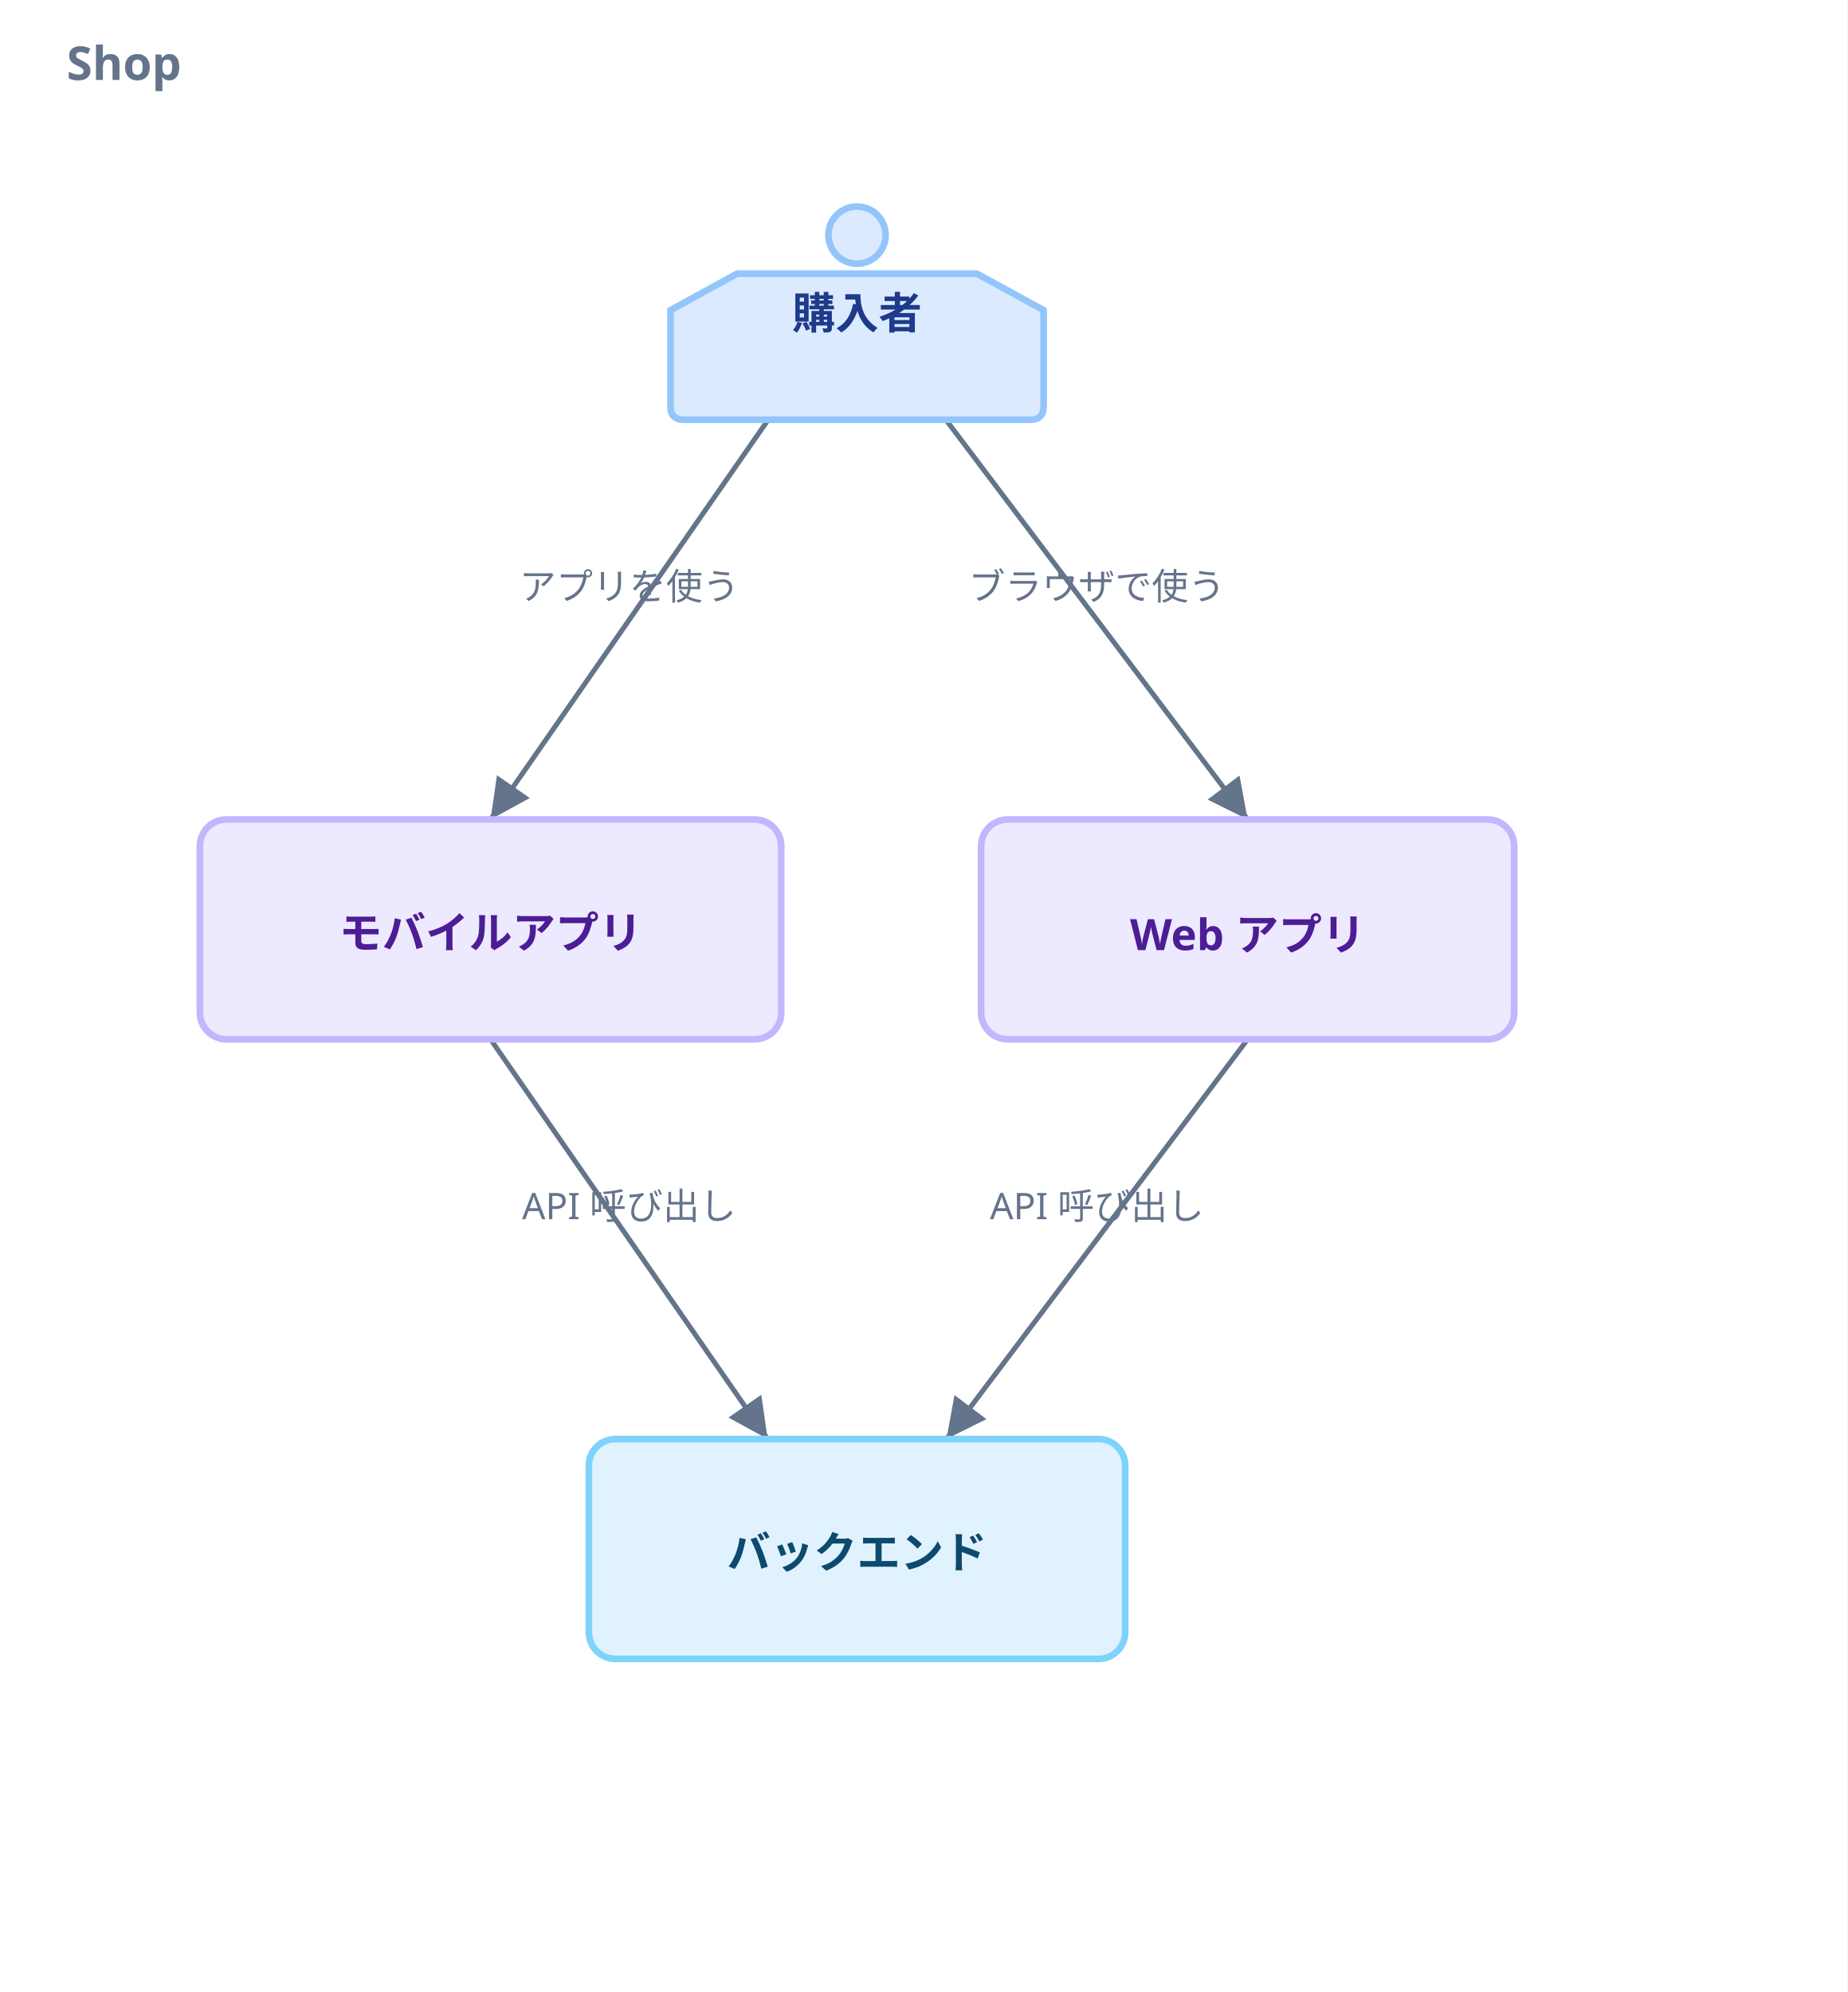
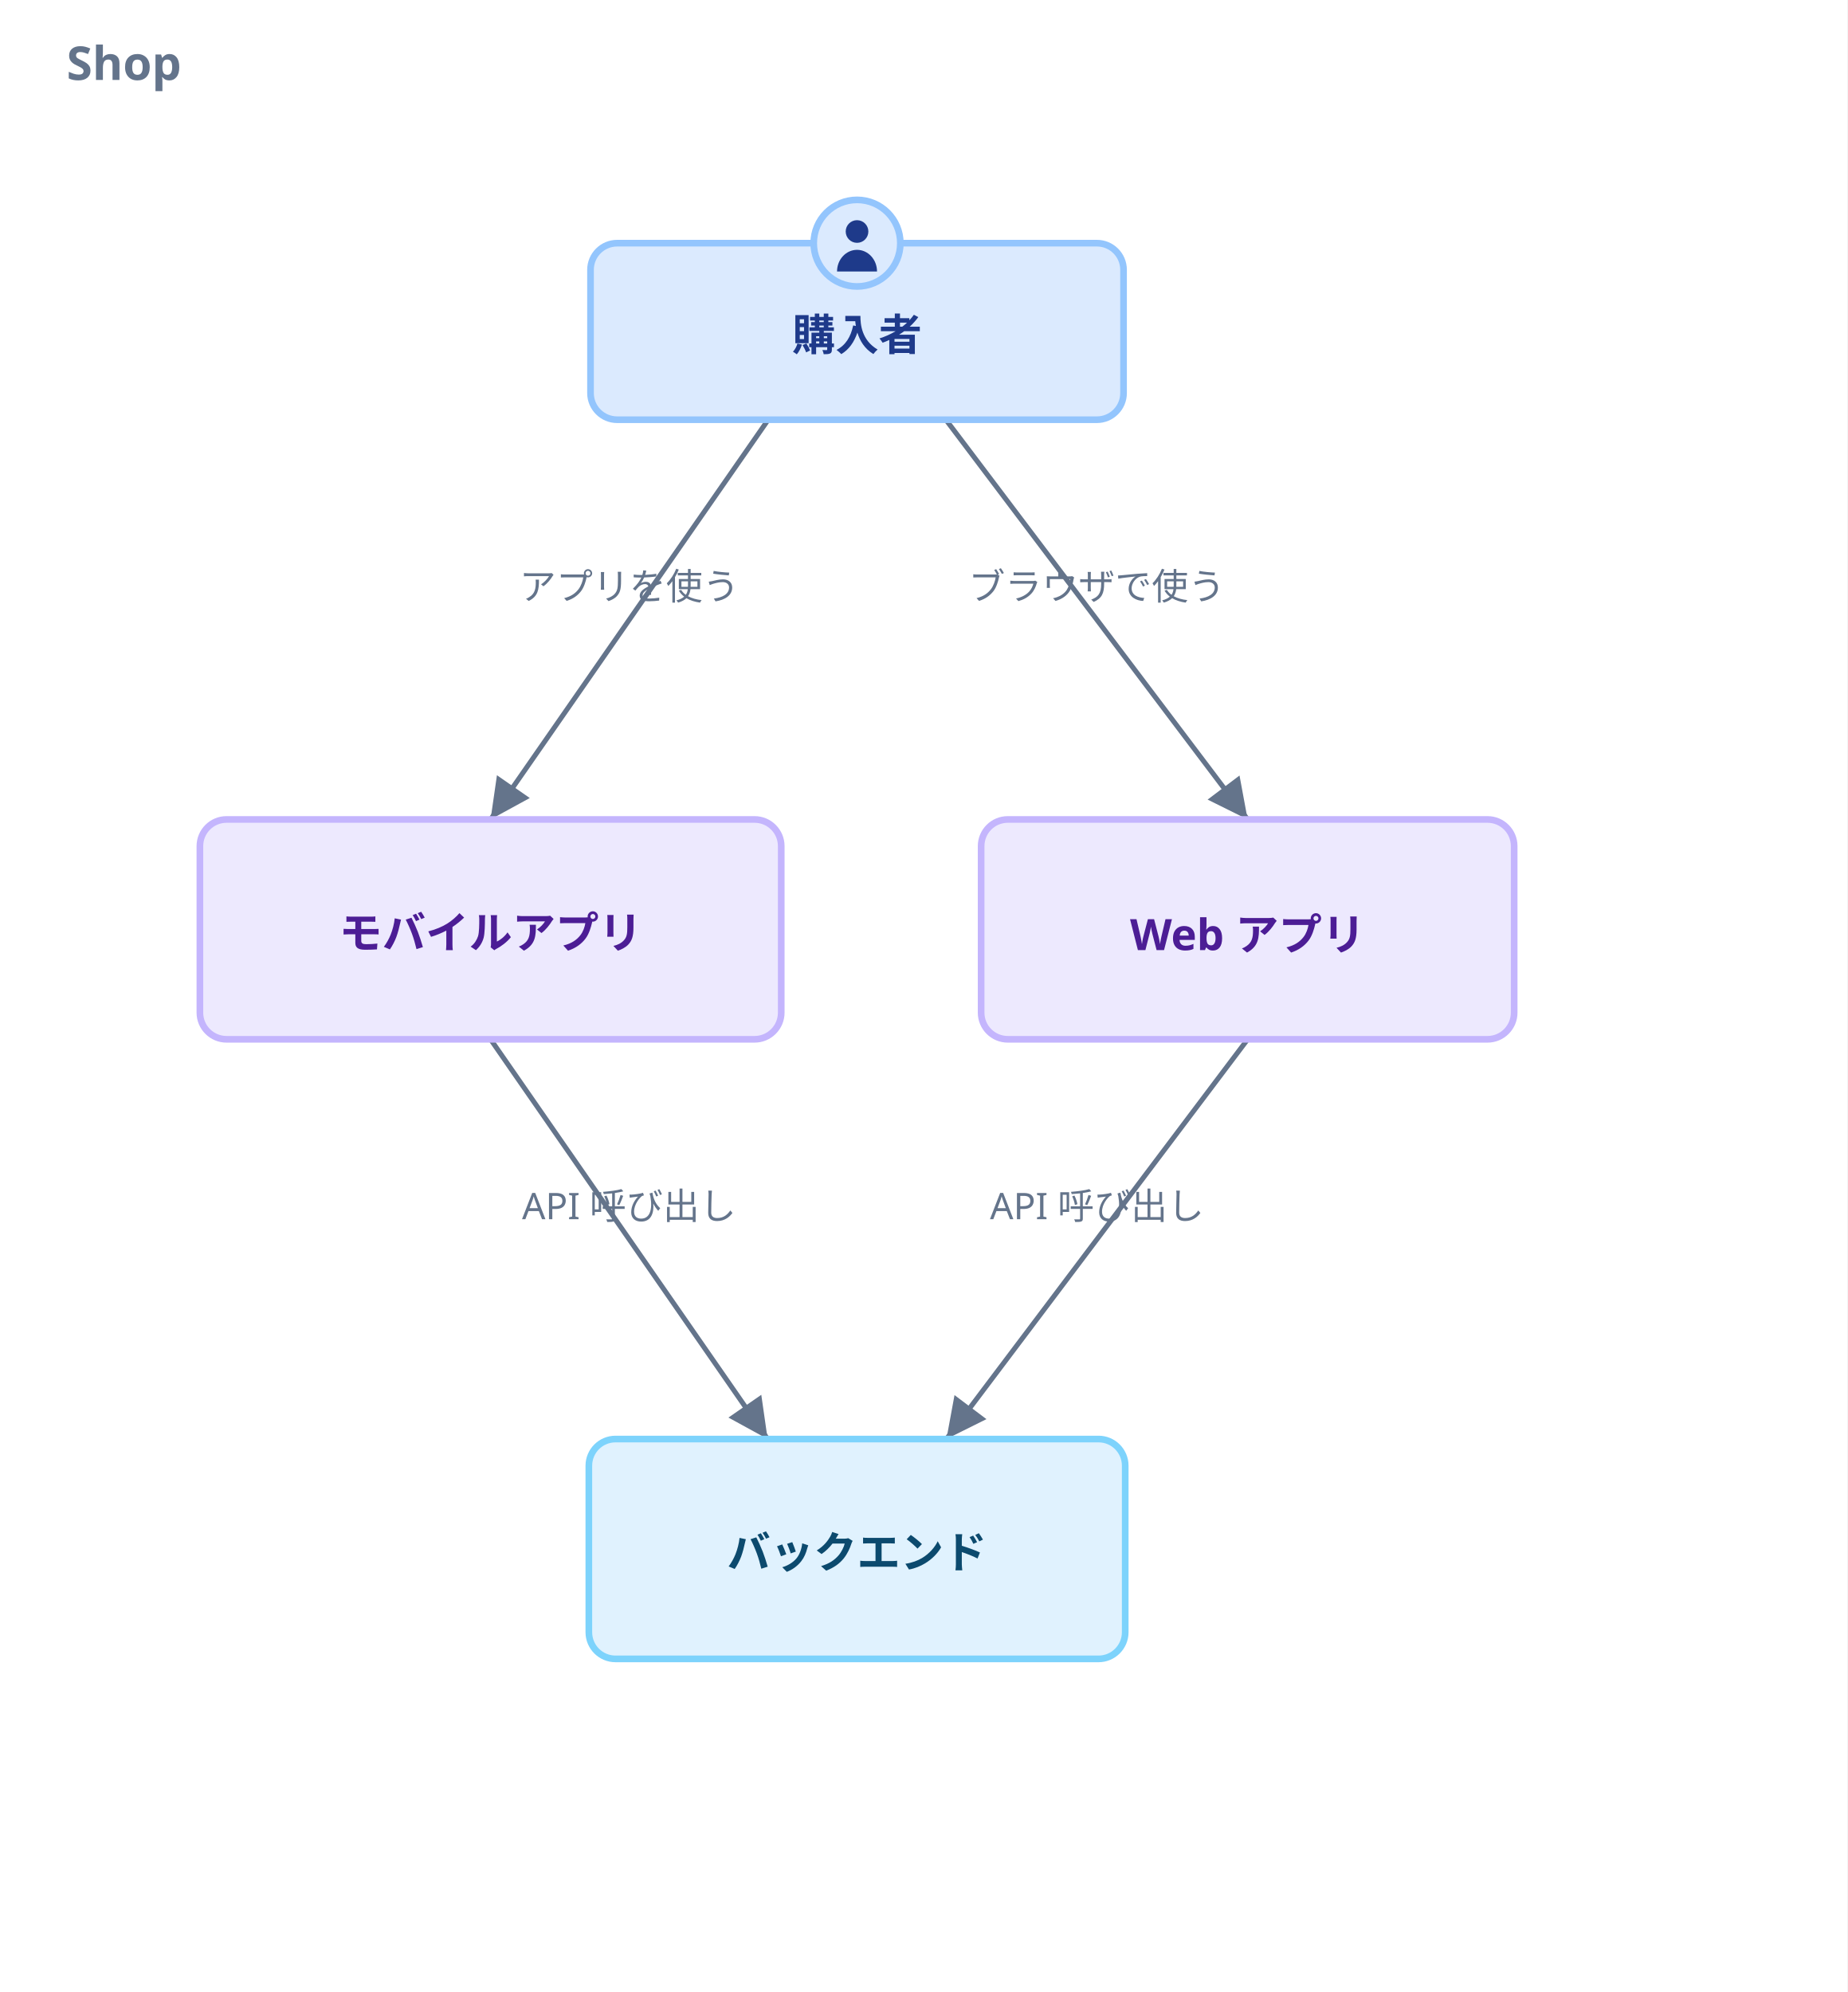
<svg xmlns="http://www.w3.org/2000/svg" viewBox="0 0 554.5 598" width="554.5" height="598">
  <defs>
    <marker id="arrow-default" viewBox="0 0 10 10" refX="10" refY="5" markerWidth="8" markerHeight="8" orient="auto-start-reverse">
      <path d="M 0 0 L 10 5 L 0 10 z" fill="#64748B" />
    </marker>
  </defs>
  <rect width="554.5" height="598" fill="#FFFFFF" rx="0" />
  <text x="20" y="24" fill="#64748B" font-size="14px" font-family="sans-serif" font-weight="bold">Shop</text>
  <g class="edges">
    <g data-edge-from="Customer" data-edge-to="MobileApp" data-edge-kind="sync" data-edge-canonical-id="Customer-&gt;MobileApp" data-edge-label="アプリを使う" class="krs-edge krs-edge--interactive">
      <line x1="230.583" y1="126" x2="147.25" y2="246" stroke="transparent" stroke-width="14" stroke-linecap="butt" class="krs-edge__hitline" />
      <line x1="230.583" y1="126" x2="147.25" y2="246" stroke="#64748B" stroke-width="1.5" marker-end="url(#arrow-default)" />
      <text x="188.917" y="180" text-anchor="middle" fill="#64748B" font-size="11px" font-family="sans-serif">アプリを使う</text>
    </g>
    <g data-edge-from="Customer" data-edge-to="WebApp" data-edge-kind="sync" data-edge-canonical-id="Customer-&gt;WebApp" data-edge-label="ブラウザで使う" class="krs-edge krs-edge--interactive">
      <line x1="283.917" y1="126" x2="374.5" y2="246" stroke="transparent" stroke-width="14" stroke-linecap="butt" class="krs-edge__hitline" />
      <line x1="283.917" y1="126" x2="374.5" y2="246" stroke="#64748B" stroke-width="1.5" marker-end="url(#arrow-default)" />
      <text x="329.208" y="180" text-anchor="middle" fill="#64748B" font-size="11px" font-family="sans-serif">ブラウザで使う</text>
    </g>
    <g data-edge-from="MobileApp" data-edge-to="Backend" data-edge-kind="sync" data-edge-canonical-id="MobileApp-&gt;Backend" data-edge-label="API 呼び出し" class="krs-edge krs-edge--interactive">
      <line x1="147.25" y1="312" x2="230.417" y2="432" stroke="transparent" stroke-width="14" stroke-linecap="butt" class="krs-edge__hitline" />
      <line x1="147.25" y1="312" x2="230.417" y2="432" stroke="#64748B" stroke-width="1.5" marker-end="url(#arrow-default)" />
      <text x="188.833" y="366" text-anchor="middle" fill="#64748B" font-size="11px" font-family="sans-serif">API 呼び出し</text>
    </g>
    <g data-edge-from="WebApp" data-edge-to="Backend" data-edge-kind="sync" data-edge-canonical-id="WebApp-&gt;Backend" data-edge-label="API 呼び出し" class="krs-edge krs-edge--interactive">
      <line x1="374.5" y1="312" x2="284.083" y2="432" stroke="transparent" stroke-width="14" stroke-linecap="butt" class="krs-edge__hitline" />
      <line x1="374.5" y1="312" x2="284.083" y2="432" stroke="#64748B" stroke-width="1.5" marker-end="url(#arrow-default)" />
      <text x="329.292" y="366" text-anchor="middle" fill="#64748B" font-size="11px" font-family="sans-serif">API 呼び出し</text>
    </g>
  </g>
  <g class="nodes">
    <g data-node-id="Customer" data-node-kind="user" data-has-children="false" data-has-description="false">
-       <circle cx="257.25" cy="70.58" r="8.58" fill="#DBEAFE" stroke="#93C5FD" stroke-width="2" />
-       <path d="M221.25 82.16 L293.25 82.16 L313.25 93.12 L313.25 122 Q313.25 126 309.25 126 L205.25 126 Q201.25 126 201.25 122 L201.25 93.12 Z" fill="#DBEAFE" stroke="#93C5FD" stroke-width="2" />
-       <text x="257.25" y="93" text-anchor="middle" dominant-baseline="central" fill="#1E3A8A" font-size="13px" font-weight="bold" font-family="sans-serif">購入者</text>
+       <rect x="177.25" y="73" width="160" height="53" rx="8" ry="8" fill="#DBEAFE" stroke="#93C5FD" stroke-width="2" />
+       <circle cx="257.25" cy="73" r="13" fill="#DBEAFE" stroke="#93C5FD" stroke-width="2" />
+       <circle cx="257.25" cy="69.5" r="3.4" fill="#1E3A8A" />
+       <path d="M251.25 81.5 a6 6.5 0 0 1 12 0 Z" fill="#1E3A8A" />
+       <text x="257.25" y="99.5" text-anchor="middle" dominant-baseline="central" fill="#1E3A8A" font-size="13px" font-weight="bold" font-family="sans-serif">購入者</text>
    </g>
    <g data-node-id="MobileApp" data-node-kind="client" data-has-children="false" data-has-description="false">
      <rect x="60" y="246" width="174.5" height="66" rx="8" ry="8" fill="#EDE9FE" stroke="#C4B5FD" stroke-width="2" />
      <text x="147.25" y="279" text-anchor="middle" dominant-baseline="central" fill="#4C1D95" font-size="13px" font-weight="bold" font-family="sans-serif">モバイルアプリ</text>
    </g>
    <g data-node-id="WebApp" data-node-kind="client" data-has-children="false" data-has-description="false">
      <rect x="294.5" y="246" width="160" height="66" rx="8" ry="8" fill="#EDE9FE" stroke="#C4B5FD" stroke-width="2" />
      <text x="374.5" y="279" text-anchor="middle" dominant-baseline="central" fill="#4C1D95" font-size="13px" font-weight="bold" font-family="sans-serif">Web アプリ</text>
    </g>
    <g data-node-id="Backend" data-node-kind="service" data-has-children="true" data-has-description="false" style="cursor: pointer">
      <rect x="176.75" y="432" width="161" height="66" rx="8" ry="8" fill="#E0F2FE" stroke="#7DD3FC" stroke-width="2" />
      <text x="257.25" y="465" text-anchor="middle" dominant-baseline="central" fill="#0C4A6E" font-size="13px" font-weight="bold" font-family="sans-serif">バックエンド</text>
    </g>
  </g>
</svg>
